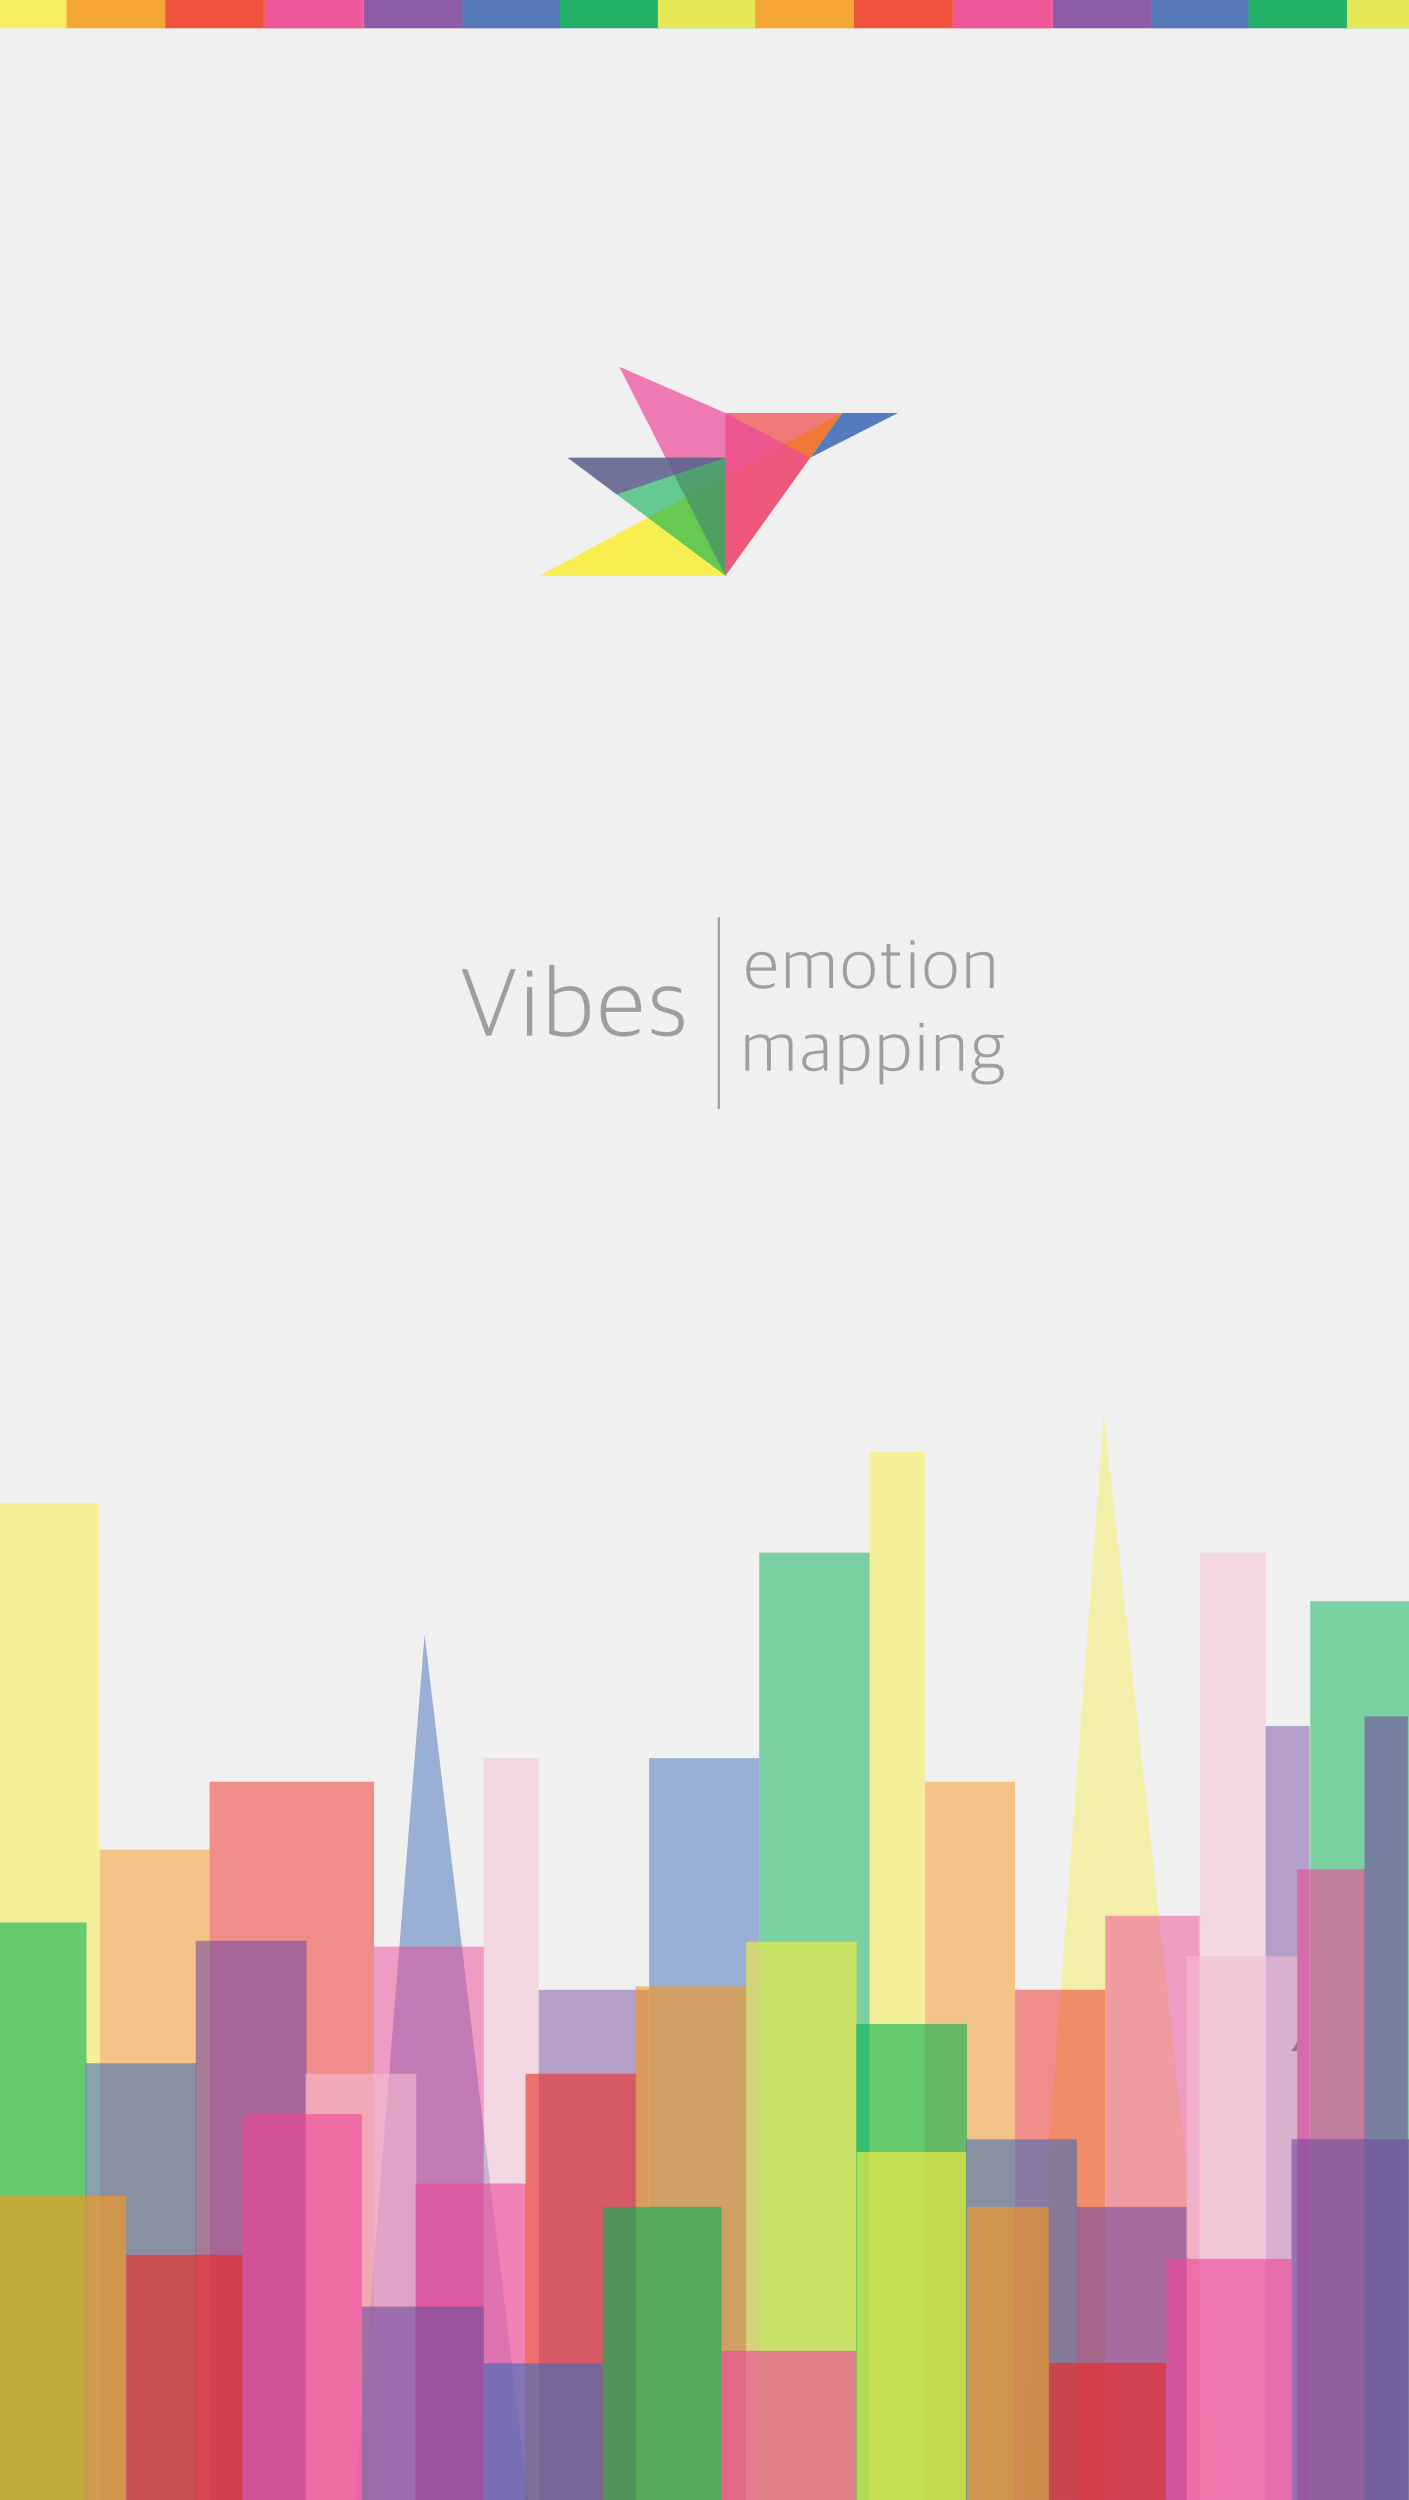
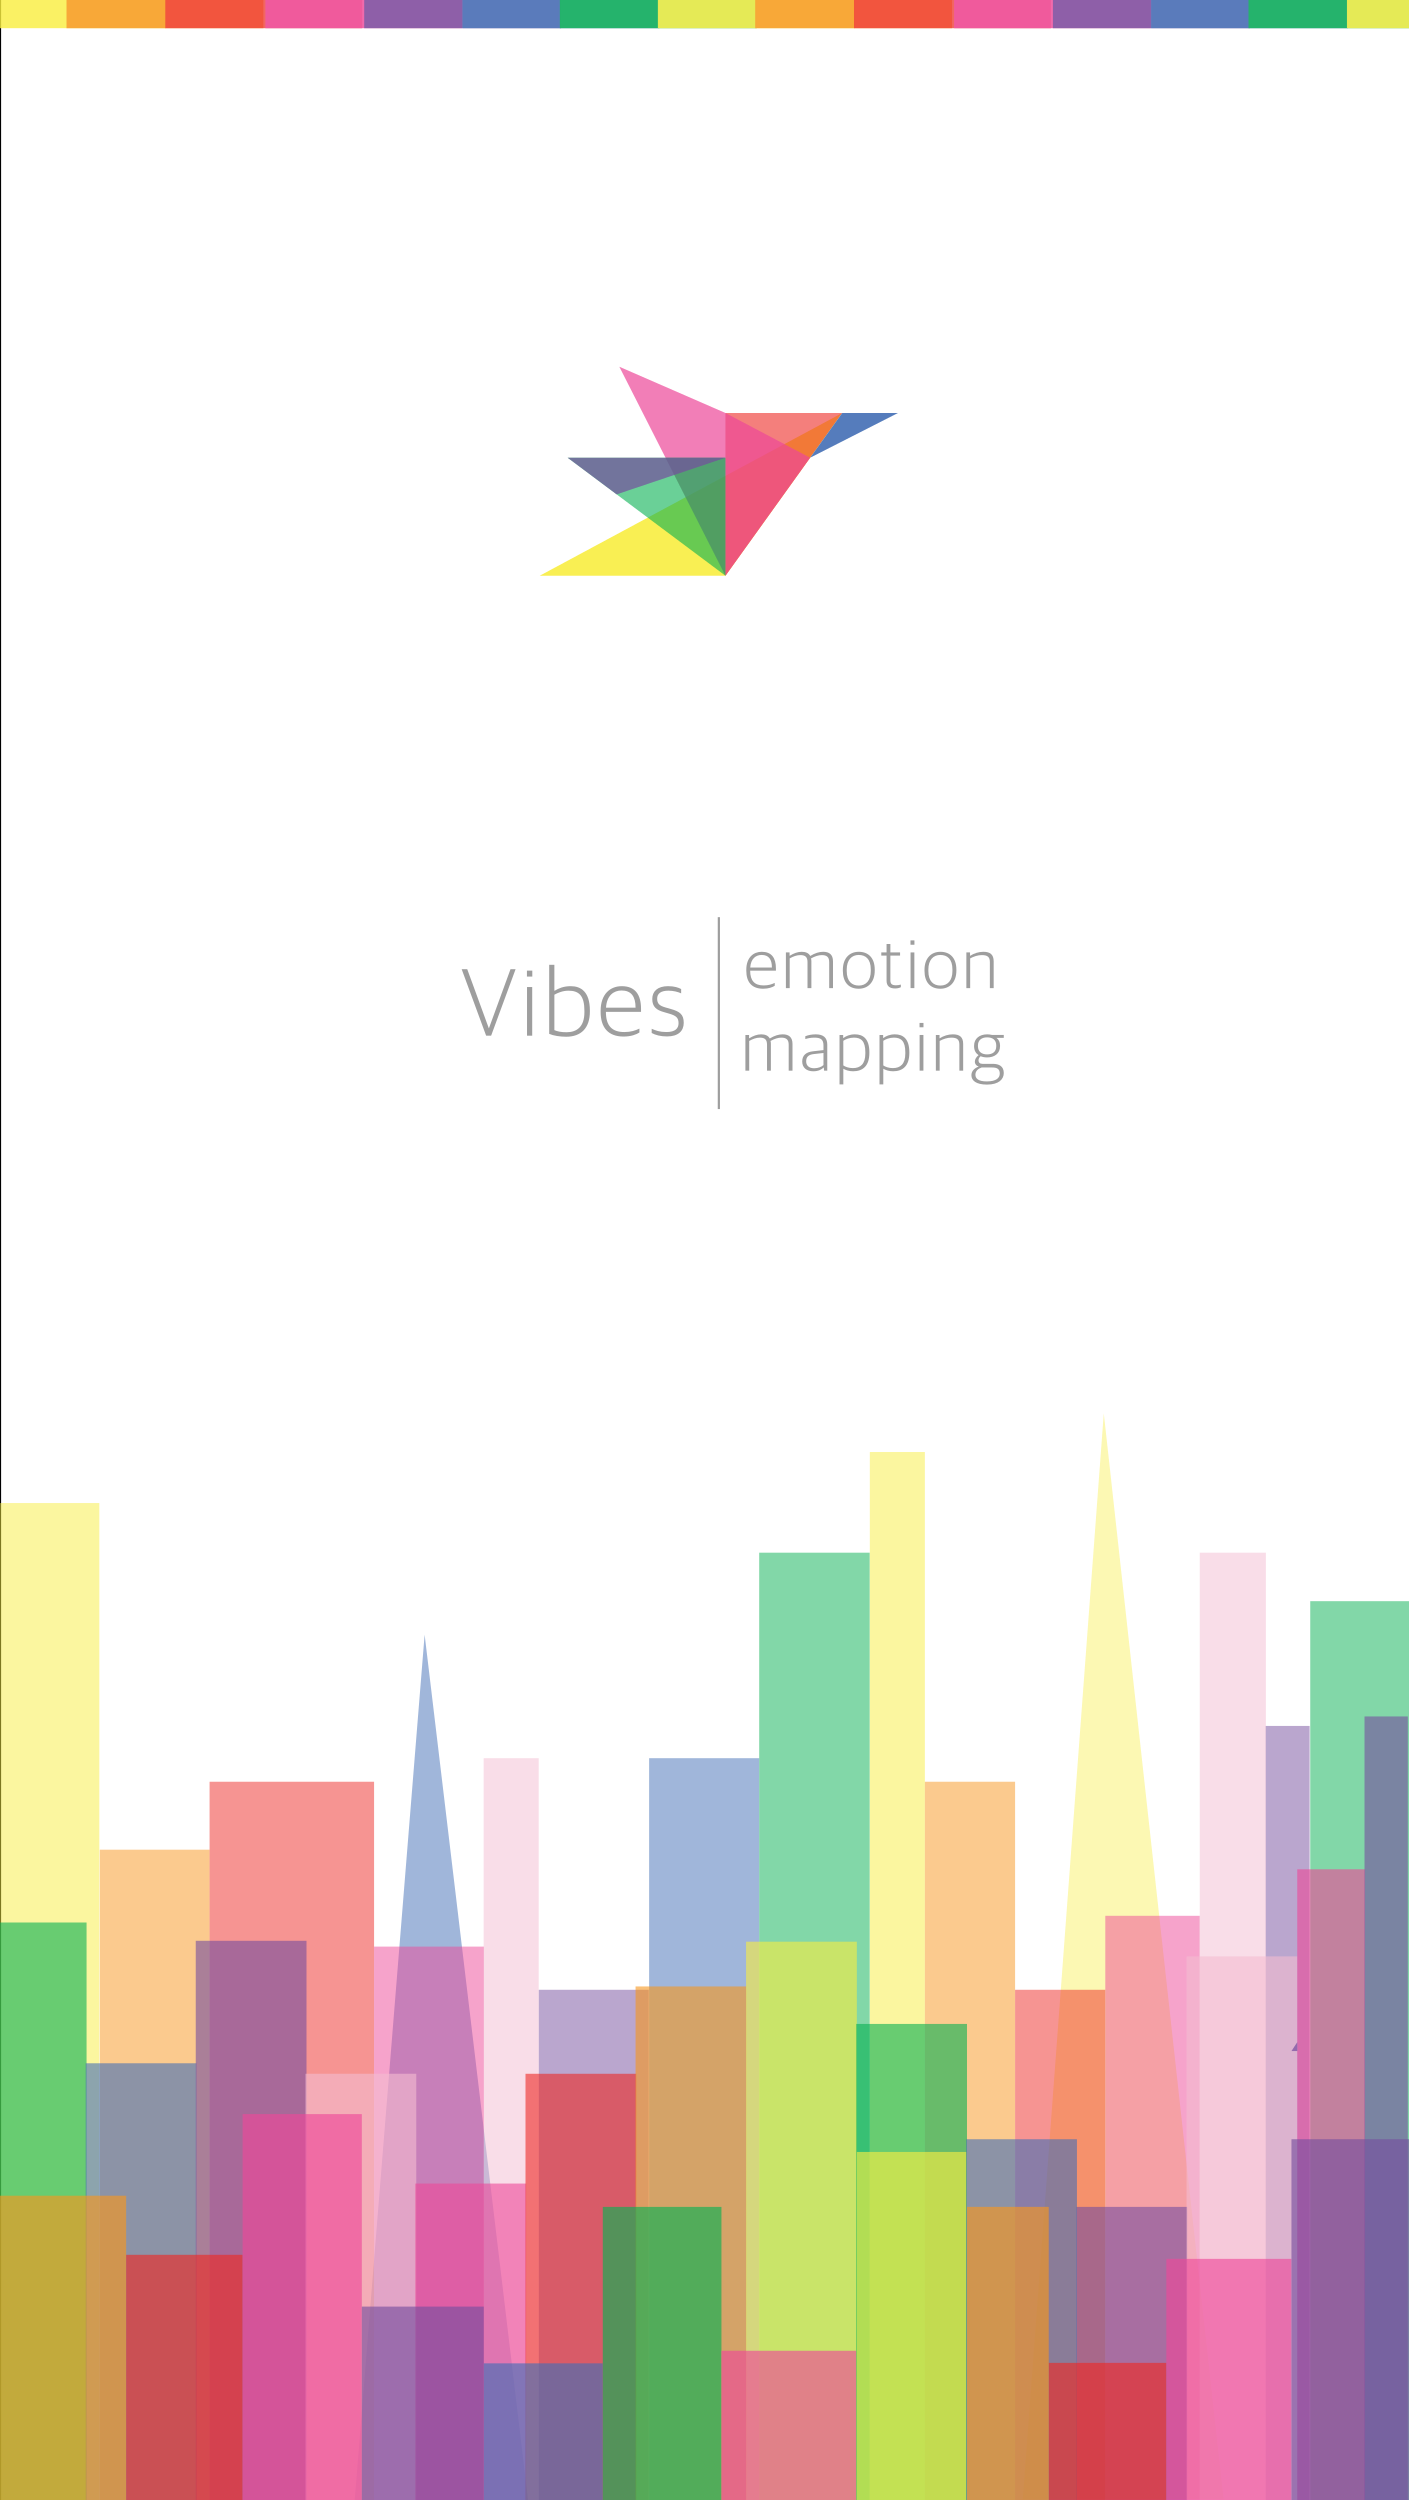
<svg xmlns="http://www.w3.org/2000/svg" version="1.1" id="Layer_1" x="0px" y="0px" width="640px" height="1136px" viewBox="0 0 640 1136" enable-background="new 0 0 640 1136" xml:space="preserve">
+   <rect y="-5" fill="#FFFFFF" stroke="#000000" stroke-miterlimit="10" width="656.781" height="1155.556" />
  <line fill="none" stroke="#9E9E9E" stroke-miterlimit="10" x1="326.648" y1="416.763" x2="326.648" y2="503.964" />
  <g>
-     <path fill="#9E9E9E" d="M339.116,441.096v-0.384c0-5.628,3.229-8.219,7.034-8.219c4.414,0,6.43,2.718,6.43,7.58v0.991h-11.705   c0,4.669,2.047,6.716,6.141,6.716c2.175,0,3.711-0.514,5.021-1.151v1.312c-0.991,0.639-2.783,1.343-5.276,1.343   C341.675,449.283,339.116,446.309,339.116,441.096z M340.907,439.657h9.85c0-3.808-1.504-5.727-4.669-5.727   C343.529,433.933,341.162,435.532,340.907,439.657z" />
-     <path fill="#9E9E9E" d="M357.121,432.782h1.663v1.503h0.096c1.729-1.087,3.582-1.791,5.405-1.791c1.854,0,3.197,0.605,3.869,1.854   h0.096c2.079-1.277,3.997-1.854,5.82-1.854c2.719,0,4.444,1.247,4.444,4.349v12.152h-1.728v-11.801   c0-2.304-1.087-3.198-3.358-3.198c-1.471,0-3.067,0.512-4.893,1.503c0.096,0.416,0.158,0.832,0.158,1.343v12.152h-1.759v-11.801   c0-2.304-0.991-3.198-3.263-3.198c-1.599,0-3.198,0.576-4.829,1.503v13.495h-1.727v-16.211H357.121z" />
-     <path fill="#9E9E9E" d="M382.993,441.16v-0.448c0-5.309,3.038-8.219,7.228-8.219c4.381,0,7.262,2.812,7.262,8.123v0.416   c0,5.309-3.07,8.25-7.292,8.25C385.809,449.283,382.993,446.469,382.993,441.16z M395.688,441.192v-0.642   c0-4.797-2.364-6.62-5.5-6.62c-3.229,0-5.438,2.305-5.438,6.62v0.671c0,4.733,2.367,6.62,5.502,6.62   C393.482,447.844,395.688,445.605,395.688,441.192z" />
-     <path fill="#9E9E9E" d="M402.853,445.605V434.22h-2.396v-1.438h2.396v-3.838h1.729v3.838h4.412v1.438h-4.412v11.129   c0,1.663,0.575,2.367,2.59,2.367c0.703,0,1.504-0.128,2.175-0.319v1.185c-0.575,0.288-1.376,0.576-2.622,0.576   C404.26,449.156,402.853,448.1,402.853,445.605z" />
-     <path fill="#9E9E9E" d="M413.726,427.312h1.791v1.981h-1.791V427.312z M413.758,432.782h1.729v16.213h-1.729V432.782z" />
-     <path fill="#9E9E9E" d="M420.09,441.16v-0.448c0-5.309,3.038-8.219,7.229-8.219c4.381,0,7.26,2.812,7.26,8.123v0.416   c0,5.309-3.07,8.25-7.292,8.25C422.903,449.283,420.09,446.469,420.09,441.16z M432.785,441.192v-0.642   c0-4.797-2.366-6.62-5.5-6.62c-3.229,0-5.438,2.305-5.438,6.62v0.671c0,4.733,2.367,6.62,5.502,6.62   C430.579,447.844,432.785,445.605,432.785,441.192z" />
-     <path fill="#9E9E9E" d="M439.117,432.782h1.664v1.503h0.096c1.727-1.119,3.901-1.791,5.948-1.791c3.102,0,4.7,1.247,4.7,4.349   v12.152h-1.729v-11.801c0-2.304-0.991-3.198-3.678-3.198c-1.759,0-3.646,0.607-5.276,1.503v13.495h-1.728L439.117,432.782   L439.117,432.782z" />
+     <path fill="#9E9E9E" d="M339.116,441.096v-0.384c0-5.628,3.229-8.219,7.034-8.219c4.414,0,6.43,2.718,6.43,7.58v0.991h-11.705   c0,4.669,2.047,6.716,6.141,6.716c2.176,0,3.711-0.515,5.021-1.151v1.312c-0.991,0.639-2.783,1.343-5.276,1.343   C341.675,449.283,339.116,446.309,339.116,441.096z M340.907,439.657h9.85c0-3.809-1.504-5.728-4.669-5.728   C343.529,433.933,341.162,435.532,340.907,439.657z" />
+     <path fill="#9E9E9E" d="M357.121,432.782h1.663v1.503h0.096c1.729-1.087,3.582-1.791,5.405-1.791c1.854,0,3.197,0.604,3.869,1.854   h0.096c2.079-1.276,3.997-1.854,5.82-1.854c2.719,0,4.443,1.247,4.443,4.349v12.152h-1.728v-11.801   c0-2.305-1.087-3.198-3.358-3.198c-1.471,0-3.066,0.512-4.893,1.503c0.096,0.416,0.158,0.832,0.158,1.343v12.152h-1.76v-11.801   c0-2.305-0.99-3.198-3.263-3.198c-1.599,0-3.198,0.576-4.829,1.503v13.495h-1.727v-16.211H357.121z" />
+     <path fill="#9E9E9E" d="M382.993,441.16v-0.448c0-5.309,3.038-8.219,7.228-8.219c4.381,0,7.263,2.812,7.263,8.123v0.416   c0,5.309-3.07,8.25-7.292,8.25C385.809,449.283,382.993,446.469,382.993,441.16z M395.688,441.192v-0.643   c0-4.797-2.363-6.62-5.5-6.62c-3.229,0-5.438,2.306-5.438,6.62v0.671c0,4.733,2.367,6.62,5.502,6.62   C393.482,447.844,395.688,445.605,395.688,441.192z" />
+     <path fill="#9E9E9E" d="M402.853,445.605V434.22h-2.396v-1.438h2.396v-3.838h1.729v3.838h4.412v1.438h-4.412v11.129   c0,1.663,0.575,2.367,2.59,2.367c0.703,0,1.504-0.128,2.175-0.318v1.185c-0.575,0.288-1.376,0.576-2.622,0.576   C404.26,449.156,402.853,448.1,402.853,445.605z" />
+     <path fill="#9E9E9E" d="M413.726,427.312h1.791v1.98h-1.791V427.312z M413.758,432.782h1.729v16.213h-1.729V432.782z" />
+     <path fill="#9E9E9E" d="M420.09,441.16v-0.448c0-5.309,3.038-8.219,7.229-8.219c4.381,0,7.26,2.812,7.26,8.123v0.416   c0,5.309-3.07,8.25-7.292,8.25C422.903,449.283,420.09,446.469,420.09,441.16z M432.785,441.192v-0.643   c0-4.797-2.366-6.62-5.5-6.62c-3.229,0-5.438,2.306-5.438,6.62v0.671c0,4.733,2.367,6.62,5.502,6.62   C430.579,447.844,432.785,445.605,432.785,441.192z" />
+     <path fill="#9E9E9E" d="M439.117,432.782h1.664v1.503h0.096c1.727-1.119,3.901-1.791,5.948-1.791c3.102,0,4.7,1.247,4.7,4.349   v12.152h-1.729v-11.801c0-2.305-0.991-3.198-3.678-3.198c-1.759,0-3.646,0.607-5.276,1.503v13.495h-1.728L439.117,432.782   L439.117,432.782z" />
  </g>
  <g>
-     <path fill="#9E9E9E" d="M338.718,470.289h1.663v1.503h0.096c1.729-1.087,3.582-1.791,5.405-1.791c1.854,0,3.198,0.608,3.869,1.854   h0.097c2.078-1.278,3.997-1.854,5.82-1.854c2.718,0,4.443,1.248,4.443,4.351v12.151h-1.728v-11.801   c0-2.303-1.087-3.198-3.356-3.198c-1.472,0-3.069,0.512-4.895,1.503c0.097,0.416,0.16,0.832,0.16,1.343v12.152h-1.759v-11.801   c0-2.303-0.991-3.198-3.263-3.198c-1.601,0-3.197,0.576-4.829,1.503v13.496h-1.729v-16.213H338.718z" />
-     <path fill="#9E9E9E" d="M364.525,482.345c0-2.782,1.728-4.284,4.894-4.637l4.765-0.543v-2.111c0-2.718-1.245-3.55-4.155-3.55   c-1.602,0-2.941,0.288-4.095,0.641v-1.279c1.406-0.543,2.909-0.863,4.732-0.863c3.357,0,5.245,1.407,5.245,4.669v11.833h-1.438   l-0.159-1.407h-0.098c-0.8,0.832-2.303,1.695-4.669,1.695C366.572,486.791,364.525,485.192,364.525,482.345z M374.184,483.977v-5.5   l-4.315,0.48c-2.433,0.255-3.551,1.247-3.551,3.326c0,2.014,1.407,3.134,3.646,3.134   C371.816,485.416,373.354,484.744,374.184,483.977z" />
-     <path fill="#9E9E9E" d="M381.477,470.289h1.662v1.375h0.097c1.184-0.864,2.909-1.664,5.214-1.664c3.645,0,6.588,1.919,6.588,8.123   v0.352c0,5.788-2.879,8.314-7.388,8.314c-1.982,0-3.455-0.575-4.445-1.151v7.102h-1.728V470.289z M393.212,478.7v-0.513   c0-5.182-1.95-6.685-5.181-6.685c-2.111,0-3.838,0.769-4.829,1.439v11.191c0.928,0.641,2.463,1.215,4.316,1.215   C391.037,485.352,393.212,483.433,393.212,478.7z" />
-     <path fill="#9E9E9E" d="M399.64,470.289h1.663v1.375h0.098c1.183-0.864,2.908-1.664,5.213-1.664c3.646,0,6.588,1.919,6.588,8.123   v0.352c0,5.788-2.878,8.314-7.388,8.314c-1.982,0-3.453-0.575-4.445-1.151v7.102h-1.729V470.289L399.64,470.289z M411.376,478.7   v-0.513c0-5.182-1.95-6.685-5.181-6.685c-2.11,0-3.837,0.769-4.829,1.439v11.191c0.928,0.641,2.463,1.215,4.315,1.215   C409.202,485.352,411.376,483.433,411.376,478.7z" />
-     <path fill="#9E9E9E" d="M417.836,464.82h1.791v1.98h-1.791V464.82z M417.868,470.289h1.727v16.214h-1.727V470.289z" />
-     <path fill="#9E9E9E" d="M425.255,470.289h1.664v1.503h0.096c1.729-1.119,3.901-1.791,5.948-1.791c3.104,0,4.701,1.248,4.701,4.351   v12.151h-1.729v-11.801c0-2.303-0.989-3.198-3.677-3.198c-1.76,0-3.646,0.608-5.275,1.503v13.496h-1.729L425.255,470.289   L425.255,470.289z" />
-     <path fill="#9E9E9E" d="M441.405,488.582c0-1.951,1.438-3.23,3.229-3.901v-0.096c-0.896-0.224-1.664-1.022-1.664-2.175   c0-1.023,0.608-2.079,1.696-2.941c-1.248-0.832-2.047-2.175-2.047-4.029v-0.287c0-3.23,2.494-5.149,5.948-5.149   c0.768,0,1.471,0.096,2.143,0.256h5.404v1.343h-3.325c1.055,0.77,1.63,1.918,1.63,3.486v0.288c0,3.358-2.526,5.117-5.884,5.117   c-1.087,0-2.079-0.192-2.942-0.543c-0.544,0.446-0.959,1.119-0.959,1.854c0,0.991,0.607,1.601,1.791,1.601h4.668   c2.879,0,5.021,1.087,5.021,4.188c0,2.782-2.206,5.245-7.646,5.245C443.484,492.835,441.405,490.98,441.405,488.582z    M454.293,487.846c0-2.079-1.184-2.781-3.453-2.781h-4.798c-1.599,0.544-2.813,1.6-2.813,3.295c0,1.759,1.375,3.037,5.183,3.037   C452.727,491.396,454.293,489.797,454.293,487.846z M452.694,475.438v-0.384c0-2.524-1.663-3.678-4.157-3.678   c-2.527,0-4.157,1.312-4.157,3.646v0.386c0,2.463,1.694,3.709,4.157,3.709C451.095,479.115,452.694,477.869,452.694,475.438z" />
+     <path fill="#9E9E9E" d="M338.718,470.289h1.663v1.503h0.096c1.729-1.087,3.582-1.791,5.405-1.791c1.854,0,3.198,0.608,3.869,1.854   h0.097c2.078-1.278,3.997-1.854,5.82-1.854c2.718,0,4.443,1.248,4.443,4.351v12.151h-1.729v-11.801   c0-2.303-1.087-3.198-3.355-3.198c-1.473,0-3.069,0.512-4.896,1.503c0.097,0.416,0.16,0.832,0.16,1.343v12.152h-1.759v-11.801   c0-2.303-0.991-3.198-3.264-3.198c-1.601,0-3.196,0.576-4.828,1.503v13.496h-1.729v-16.213H338.718z" />
+     <path fill="#9E9E9E" d="M364.525,482.345c0-2.782,1.728-4.284,4.894-4.637l4.765-0.543v-2.111c0-2.718-1.244-3.55-4.154-3.55   c-1.603,0-2.941,0.288-4.096,0.641v-1.278c1.406-0.543,2.909-0.863,4.732-0.863c3.357,0,5.245,1.407,5.245,4.669v11.833h-1.438   l-0.158-1.407h-0.099c-0.8,0.832-2.303,1.695-4.669,1.695C366.572,486.791,364.525,485.192,364.525,482.345z M374.184,483.977v-5.5   l-4.314,0.48c-2.434,0.255-3.551,1.247-3.551,3.326c0,2.014,1.406,3.134,3.646,3.134   C371.816,485.416,373.354,484.744,374.184,483.977z" />
+     <path fill="#9E9E9E" d="M381.477,470.289h1.662v1.375h0.098c1.184-0.864,2.908-1.664,5.214-1.664c3.645,0,6.588,1.919,6.588,8.123   v0.352c0,5.788-2.879,8.314-7.388,8.314c-1.982,0-3.455-0.575-4.445-1.151v7.103h-1.729V470.289L381.477,470.289z M393.212,478.7   v-0.513c0-5.183-1.95-6.686-5.181-6.686c-2.111,0-3.838,0.77-4.829,1.439v11.19c0.928,0.642,2.463,1.215,4.315,1.215   C391.037,485.352,393.212,483.433,393.212,478.7z" />
+     <path fill="#9E9E9E" d="M399.64,470.289h1.663v1.375h0.099c1.183-0.864,2.907-1.664,5.213-1.664c3.646,0,6.588,1.919,6.588,8.123   v0.352c0,5.788-2.878,8.314-7.388,8.314c-1.982,0-3.453-0.575-4.445-1.151v7.103h-1.729V470.289L399.64,470.289z M411.376,478.7   v-0.513c0-5.183-1.95-6.686-5.181-6.686c-2.11,0-3.837,0.77-4.829,1.439v11.19c0.928,0.642,2.463,1.215,4.314,1.215   C409.202,485.352,411.376,483.433,411.376,478.7z" />
+     <path fill="#9E9E9E" d="M417.836,464.82h1.791v1.979h-1.791V464.82z M417.868,470.289h1.727v16.214h-1.727V470.289z" />
+     <path fill="#9E9E9E" d="M425.255,470.289h1.664v1.503h0.096c1.729-1.119,3.901-1.791,5.948-1.791c3.104,0,4.701,1.248,4.701,4.351   v12.151h-1.729v-11.801c0-2.303-0.988-3.198-3.677-3.198c-1.76,0-3.646,0.608-5.274,1.503v13.496h-1.729L425.255,470.289   L425.255,470.289z" />
+     <path fill="#9E9E9E" d="M441.405,488.582c0-1.951,1.438-3.23,3.229-3.901v-0.096c-0.896-0.224-1.664-1.022-1.664-2.175   c0-1.023,0.608-2.079,1.696-2.941c-1.248-0.832-2.047-2.175-2.047-4.028v-0.287c0-3.23,2.494-5.149,5.948-5.149   c0.768,0,1.471,0.096,2.143,0.256h5.404v1.344h-3.325c1.055,0.77,1.63,1.918,1.63,3.485v0.288c0,3.358-2.526,5.117-5.884,5.117   c-1.087,0-2.079-0.192-2.942-0.543c-0.544,0.446-0.959,1.119-0.959,1.854c0,0.991,0.607,1.602,1.791,1.602h4.668   c2.879,0,5.021,1.087,5.021,4.188c0,2.782-2.206,5.245-7.646,5.245C443.484,492.835,441.405,490.98,441.405,488.582z    M454.293,487.846c0-2.079-1.184-2.78-3.453-2.78h-4.798c-1.599,0.544-2.813,1.6-2.813,3.295c0,1.759,1.375,3.037,5.184,3.037   C452.727,491.396,454.293,489.797,454.293,487.846z M452.694,475.438v-0.384c0-2.523-1.663-3.678-4.157-3.678   c-2.527,0-4.157,1.312-4.157,3.646v0.387c0,2.463,1.694,3.709,4.157,3.709C451.095,479.115,452.694,477.869,452.694,475.438z" />
  </g>
  <g>
    <polygon opacity="0.9" fill="#F8ED40" enable-background="new    " points="382.701,187.664 329.638,261.606 245.256,261.606  " />
    <polygon opacity="0.6" fill="#ED2A25" enable-background="new    " points="329.638,261.606 382.701,187.664 329.638,187.664  " />
    <polygon opacity="0.9" fill="#426EB5" enable-background="new    " points="382.701,187.664 408.039,187.664 368.117,207.987  " />
    <polygon opacity="0.7" fill="#ED4798" enable-background="new    " points="329.638,261.606 368.117,207.987 329.638,187.664    281.43,166.653  " />
    <polygon opacity="0.6" fill="#06B052" enable-background="new    " points="329.638,261.606 329.638,207.987 257.935,207.987  " />
    <polygon opacity="0.2" fill="#06B052" enable-background="new    " points="329.638,261.606 311.451,225.825 302.416,207.987    329.638,207.987  " />
    <polygon opacity="0.7" fill="#754D9E" enable-background="new    " points="257.935,207.987 280.198,224.635 329.638,207.987  " />
  </g>
  <g>
-     <path fill="#9E9E9E" d="M209.781,440.396h2.529l9.812,26.861h0.043l9.812-26.861h2.311l-11.12,30.221H220.9L209.781,440.396z" />
+     <path fill="#9E9E9E" d="M209.781,440.396h2.529l9.812,26.86h0.043l9.812-26.86h2.311l-11.12,30.221H220.9L209.781,440.396z" />
    <path fill="#9E9E9E" d="M239.435,441.051h2.442v2.704h-2.442V441.051z M239.479,448.508h2.355v22.109h-2.355V448.508z" />
-     <path fill="#9E9E9E" d="M249.552,469.789v-31.398h2.354v11.774h0.175c1.744-1.047,3.968-2.05,7.282-2.05   c4.579,0,8.678,2.527,8.678,11.033v0.521c0,7.457-3.968,11.425-10.771,11.425C254.523,471.097,251.427,470.617,249.552,469.789z    M265.556,459.979v-0.697c0-6.979-2.573-9.114-7.239-9.114c-2.704,0-5.015,1.047-6.411,1.832v16.091   c1.309,0.567,3.009,0.959,5.539,0.959C262.024,469.047,265.556,466.648,265.556,459.979z" />
+     <path fill="#9E9E9E" d="M249.552,469.789v-31.398h2.354v11.774h0.175c1.744-1.047,3.968-2.05,7.282-2.05   c4.579,0,8.678,2.526,8.678,11.033v0.521c0,7.457-3.968,11.425-10.771,11.425C254.523,471.097,251.427,470.617,249.552,469.789z    M265.556,459.979v-0.696c0-6.979-2.573-9.114-7.239-9.114c-2.704,0-5.015,1.047-6.411,1.832v16.091   c1.309,0.567,3.009,0.959,5.539,0.959C262.024,469.047,265.556,466.648,265.556,459.979z" />
    <path fill="#9E9E9E" d="M272.927,459.846v-0.521c0-7.675,4.404-11.207,9.594-11.207c6.018,0,8.765,3.707,8.765,10.335v1.352h-15.96   c0,6.367,2.791,9.158,8.373,9.158c2.965,0,5.059-0.698,6.847-1.57v1.788c-1.352,0.872-3.794,1.832-7.195,1.832   C276.416,471.01,272.927,466.954,272.927,459.846z M275.369,457.884H288.8c0-5.188-2.049-7.806-6.366-7.806   C278.945,450.078,275.718,452.258,275.369,457.884z" />
-     <path fill="#9E9E9E" d="M296.126,469.396v-1.921c1.788,0.785,3.576,1.483,6.715,1.483c4.012,0,5.495-1.657,5.495-4.012   c0-2.53-1.177-3.445-4.317-4.361l-2.398-0.698c-3.271-0.916-5.233-2.354-5.233-5.93c0-3.445,2.354-5.844,7.195-5.844   c2.834,0,4.709,0.653,5.93,1.308v1.962c-1.352-0.653-3.532-1.221-5.799-1.221c-3.402,0-5.102,1.308-5.102,3.62   c0,2.267,1.046,3.227,3.793,4.012l2.442,0.698c4.012,1.134,5.843,2.44,5.843,6.278c0,3.75-2.529,6.191-7.588,6.191   C300.138,470.966,297.784,470.312,296.126,469.396z" />
+     <path fill="#9E9E9E" d="M296.126,469.396v-1.922c1.788,0.785,3.576,1.483,6.715,1.483c4.012,0,5.495-1.657,5.495-4.012   c0-2.53-1.177-3.445-4.317-4.361l-2.398-0.698c-3.271-0.916-5.233-2.354-5.233-5.93c0-3.445,2.354-5.844,7.195-5.844   c2.834,0,4.709,0.652,5.93,1.308v1.962c-1.352-0.652-3.532-1.221-5.799-1.221c-3.402,0-5.102,1.308-5.102,3.62   c0,2.267,1.046,3.227,3.793,4.012l2.442,0.698c4.012,1.134,5.843,2.439,5.843,6.277c0,3.75-2.529,6.191-7.588,6.191   C300.138,470.966,297.784,470.312,296.126,469.396z" />
  </g>
  <polygon opacity="0.5" fill="#426EB5" enable-background="new    " points="159.979,1150.556 192.951,742.783 241.708,1150.556 " />
  <polygon opacity="0.4" fill="#F8ED40" enable-background="new    " points="464.75,1135.74 501.562,642.223 555.996,1135.74 " />
  <g>
-     <rect x="575.062" y="784.265" opacity="0.5" fill="#754D9E" enable-background="new    " width="20.029" height="381.644" />
+     <rect x="575.062" y="784.265" opacity="0.5" fill="#754D9E" enable-background="new    " width="20.028" height="381.645" />
    <rect x="45.334" y="840.5" opacity="0.5" fill="#F7961D" enable-background="new    " width="49.94" height="325.494" />
    <rect x="-4.803" y="682.982" opacity="0.5" fill="#F8ED40" enable-background="new    " width="49.94" height="483.012" />
    <rect x="95.233" y="809.621" opacity="0.5" fill="#ED2A25" enable-background="new    " width="74.746" height="356.379" />
    <rect x="169.979" y="884.534" opacity="0.5" fill="#ED4798" enable-background="new    " width="49.914" height="281.466" />
    <rect x="244.781" y="904.153" opacity="0.5" fill="#754D9E" enable-background="new    " width="50.021" height="261.847" />
    <rect x="294.958" y="798.92" opacity="0.5" fill="#426EB5" enable-background="new    " width="50.021" height="367.08" />
-     <rect x="344.979" y="705.538" opacity="0.5" fill="#06B052" enable-background="new    " width="50.214" height="460.462" />
+     <rect x="344.979" y="705.538" opacity="0.5" fill="#06B052" enable-background="new    " width="50.215" height="460.462" />
    <rect x="395.252" y="659.795" opacity="0.5" fill="#F8ED40" enable-background="new    " width="25.01" height="506.205" />
    <rect x="420.262" y="809.621" opacity="0.5" fill="#F7961D" enable-background="new    " width="40.996" height="356.379" />
    <rect x="461.258" y="904.153" opacity="0.5" fill="#ED2A25" enable-background="new    " width="40.994" height="261.847" />
    <rect x="502.252" y="870.544" opacity="0.5" fill="#ED4798" enable-background="new    " width="42.92" height="295.269" />
-     <rect x="595.373" y="727.574" opacity="0.5" fill="#06B052" enable-background="new    " width="50.334" height="438.189" />
+     <rect x="595.373" y="727.574" opacity="0.5" fill="#06B052" enable-background="new    " width="50.334" height="438.188" />
    <rect x="545.172" y="705.538" opacity="0.5" fill="#F3BCD1" enable-background="new    " width="30.039" height="460.274" />
    <rect x="219.771" y="798.92" opacity="0.5" fill="#F3BCD1" enable-background="new    " width="25.01" height="366.893" />
  </g>
  <g>
    <rect x="-11" y="873.582" opacity="0.6" fill="#06B052" enable-background="new    " width="50.334" height="302.158" />
    <rect x="38.94" y="937.551" opacity="0.6" fill="#426EB5" enable-background="new    " width="50.334" height="238.189" />
    <rect x="88.947" y="881.899" opacity="0.6" fill="#754D9E" enable-background="new    " width="50.334" height="293.841" />
    <rect x="138.812" y="942.321" opacity="0.6" fill="#F3BCD1" enable-background="new    " width="50.334" height="233.419" />
    <rect x="188.726" y="992.209" opacity="0.6" fill="#ED4798" enable-background="new    " width="50.334" height="183.531" />
    <rect x="238.786" y="942.321" opacity="0.6" fill="#ED2A25" enable-background="new    " width="50.334" height="233.419" />
-     <rect x="288.801" y="902.643" opacity="0.6" fill="#F7961D" enable-background="new    " width="50.333" height="273.1" />
-     <rect x="339.014" y="882.306" opacity="0.6" fill="#F8ED40" enable-background="new    " width="50.334" height="293.437" />
+     <rect x="288.801" y="902.643" opacity="0.6" fill="#F7961D" enable-background="new    " width="50.333" height="273.101" />
+     <rect x="339.014" y="882.306" opacity="0.6" fill="#F8ED40" enable-background="new    " width="50.334" height="293.438" />
    <rect x="389.068" y="919.676" opacity="0.6" fill="#06B052" enable-background="new    " width="50.334" height="256.064" />
-     <rect x="489.123" y="1002.808" opacity="0.6" fill="#754D9E" enable-background="new    " width="50.334" height="172.935" />
+     <rect x="489.123" y="1002.808" opacity="0.6" fill="#754D9E" enable-background="new    " width="50.334" height="172.936" />
    <rect x="539.172" y="888.99" opacity="0.6" fill="#F3BCD1" enable-background="new    " width="50.334" height="286.75" />
    <rect x="589.467" y="849.4" opacity="0.6" fill="#ED4798" enable-background="new    " width="30.828" height="326.34" />
    <rect x="620.031" y="779.957" opacity="0.6" fill="#754D9E" enable-background="new    " width="19.676" height="395.783" />
    <rect x="439.033" y="972.07" opacity="0.6" fill="#426EB5" enable-background="new    " width="50.334" height="203.67" />
  </g>
  <g opacity="0.9">
-     <rect x="-0.456" y="997.729" opacity="0.7" fill="#F7961D" enable-background="new    " width="57.781" height="178.014" />
+     <rect x="-0.456" y="997.729" opacity="0.7" fill="#F7961D" enable-background="new    " width="57.781" height="178.015" />
    <rect x="57.325" y="1024.584" opacity="0.7" fill="#ED2A25" enable-background="new    " width="52.921" height="151.156" />
    <rect x="110.247" y="960.646" opacity="0.7" fill="#ED4798" enable-background="new    " width="54.163" height="215.095" />
    <rect x="164.409" y="1048.115" opacity="0.7" fill="#754D9E" enable-background="new    " width="55.418" height="127.625" />
    <rect x="219.827" y="1073.905" opacity="0.7" fill="#426EB5" enable-background="new    " width="54.078" height="101.835" />
    <rect x="476.543" y="1073.676" opacity="0.7" fill="#ED2A25" enable-background="new    " width="53.443" height="101.834" />
    <rect x="529.986" y="1026.423" opacity="0.7" fill="#ED4798" enable-background="new    " width="56.854" height="149.087" />
    <rect x="586.842" y="972.07" opacity="0.7" fill="#754D9E" enable-background="new    " width="65.479" height="202.635" />
-     <rect x="273.905" y="1002.808" opacity="0.7" fill="#06B052" enable-background="new    " width="53.919" height="172.935" />
-     <rect x="439.402" y="1002.808" opacity="0.7" fill="#F7961D" enable-background="new    " width="37.141" height="172.935" />
+     <rect x="273.905" y="1002.808" opacity="0.7" fill="#06B052" enable-background="new    " width="53.919" height="172.936" />
+     <rect x="439.402" y="1002.808" opacity="0.7" fill="#F7961D" enable-background="new    " width="37.141" height="172.936" />
    <rect x="327.824" y="1068.192" opacity="0.7" fill="#ED4798" enable-background="new    " width="61.244" height="107.548" />
-     <rect x="389.348" y="977.848" opacity="0.7" fill="#F8ED40" enable-background="new    " width="49.688" height="197.895" />
+     <rect x="389.348" y="977.848" opacity="0.7" fill="#F8ED40" enable-background="new    " width="49.688" height="197.896" />
  </g>
  <polygon opacity="0.7" fill="#754D9E" enable-background="new    " points="586.842,932 589.5,927.93 589.506,932 " />
  <g opacity="0.9">
    <rect x="-14" y="-5" opacity="0.9" fill="#F8ED40" enable-background="new    " width="89.457" height="17.813" />
    <rect x="30.227" y="-5" opacity="0.9" fill="#F7961D" enable-background="new    " width="89.457" height="17.813" />
    <rect x="75.118" y="-5" opacity="0.8" fill="#ED2A25" enable-background="new    " width="89.456" height="17.813" />
    <rect x="120.599" y="-5" opacity="0.9" fill="#ED4798" enable-background="new    " width="89.456" height="17.813" />
    <rect x="165.498" y="-5" opacity="0.9" fill="#754D9E" enable-background="new    " width="89.457" height="17.813" />
    <rect x="210.138" y="-5" opacity="0.9" fill="#426EB5" enable-background="new    " width="89.457" height="17.813" />
    <rect x="254.388" y="-5" opacity="0.9" fill="#06B052" enable-background="new    " width="89.458" height="17.813" />
    <rect x="298.937" y="-5" opacity="0.9" fill="#F8ED40" enable-background="new    " width="89.456" height="17.813" />
    <rect x="343.164" y="-5" opacity="0.9" fill="#F7961D" enable-background="new    " width="89.457" height="17.813" />
    <rect x="388.055" y="-5" opacity="0.8" fill="#ED2A25" enable-background="new    " width="89.457" height="17.813" />
    <rect x="433.535" y="-5" opacity="0.9" fill="#ED4798" enable-background="new    " width="89.457" height="17.813" />
    <rect x="478.436" y="-5" opacity="0.9" fill="#754D9E" enable-background="new    " width="89.455" height="17.813" />
    <rect x="523.074" y="-5" opacity="0.9" fill="#426EB5" enable-background="new    " width="89.457" height="17.813" />
    <rect x="567.326" y="-5" opacity="0.9" fill="#06B052" enable-background="new    " width="89.455" height="17.813" />
    <rect x="612.054" y="-5" opacity="0.9" fill="#F8ED40" enable-background="new    " width="89.455" height="17.813" />
  </g>
</svg>
